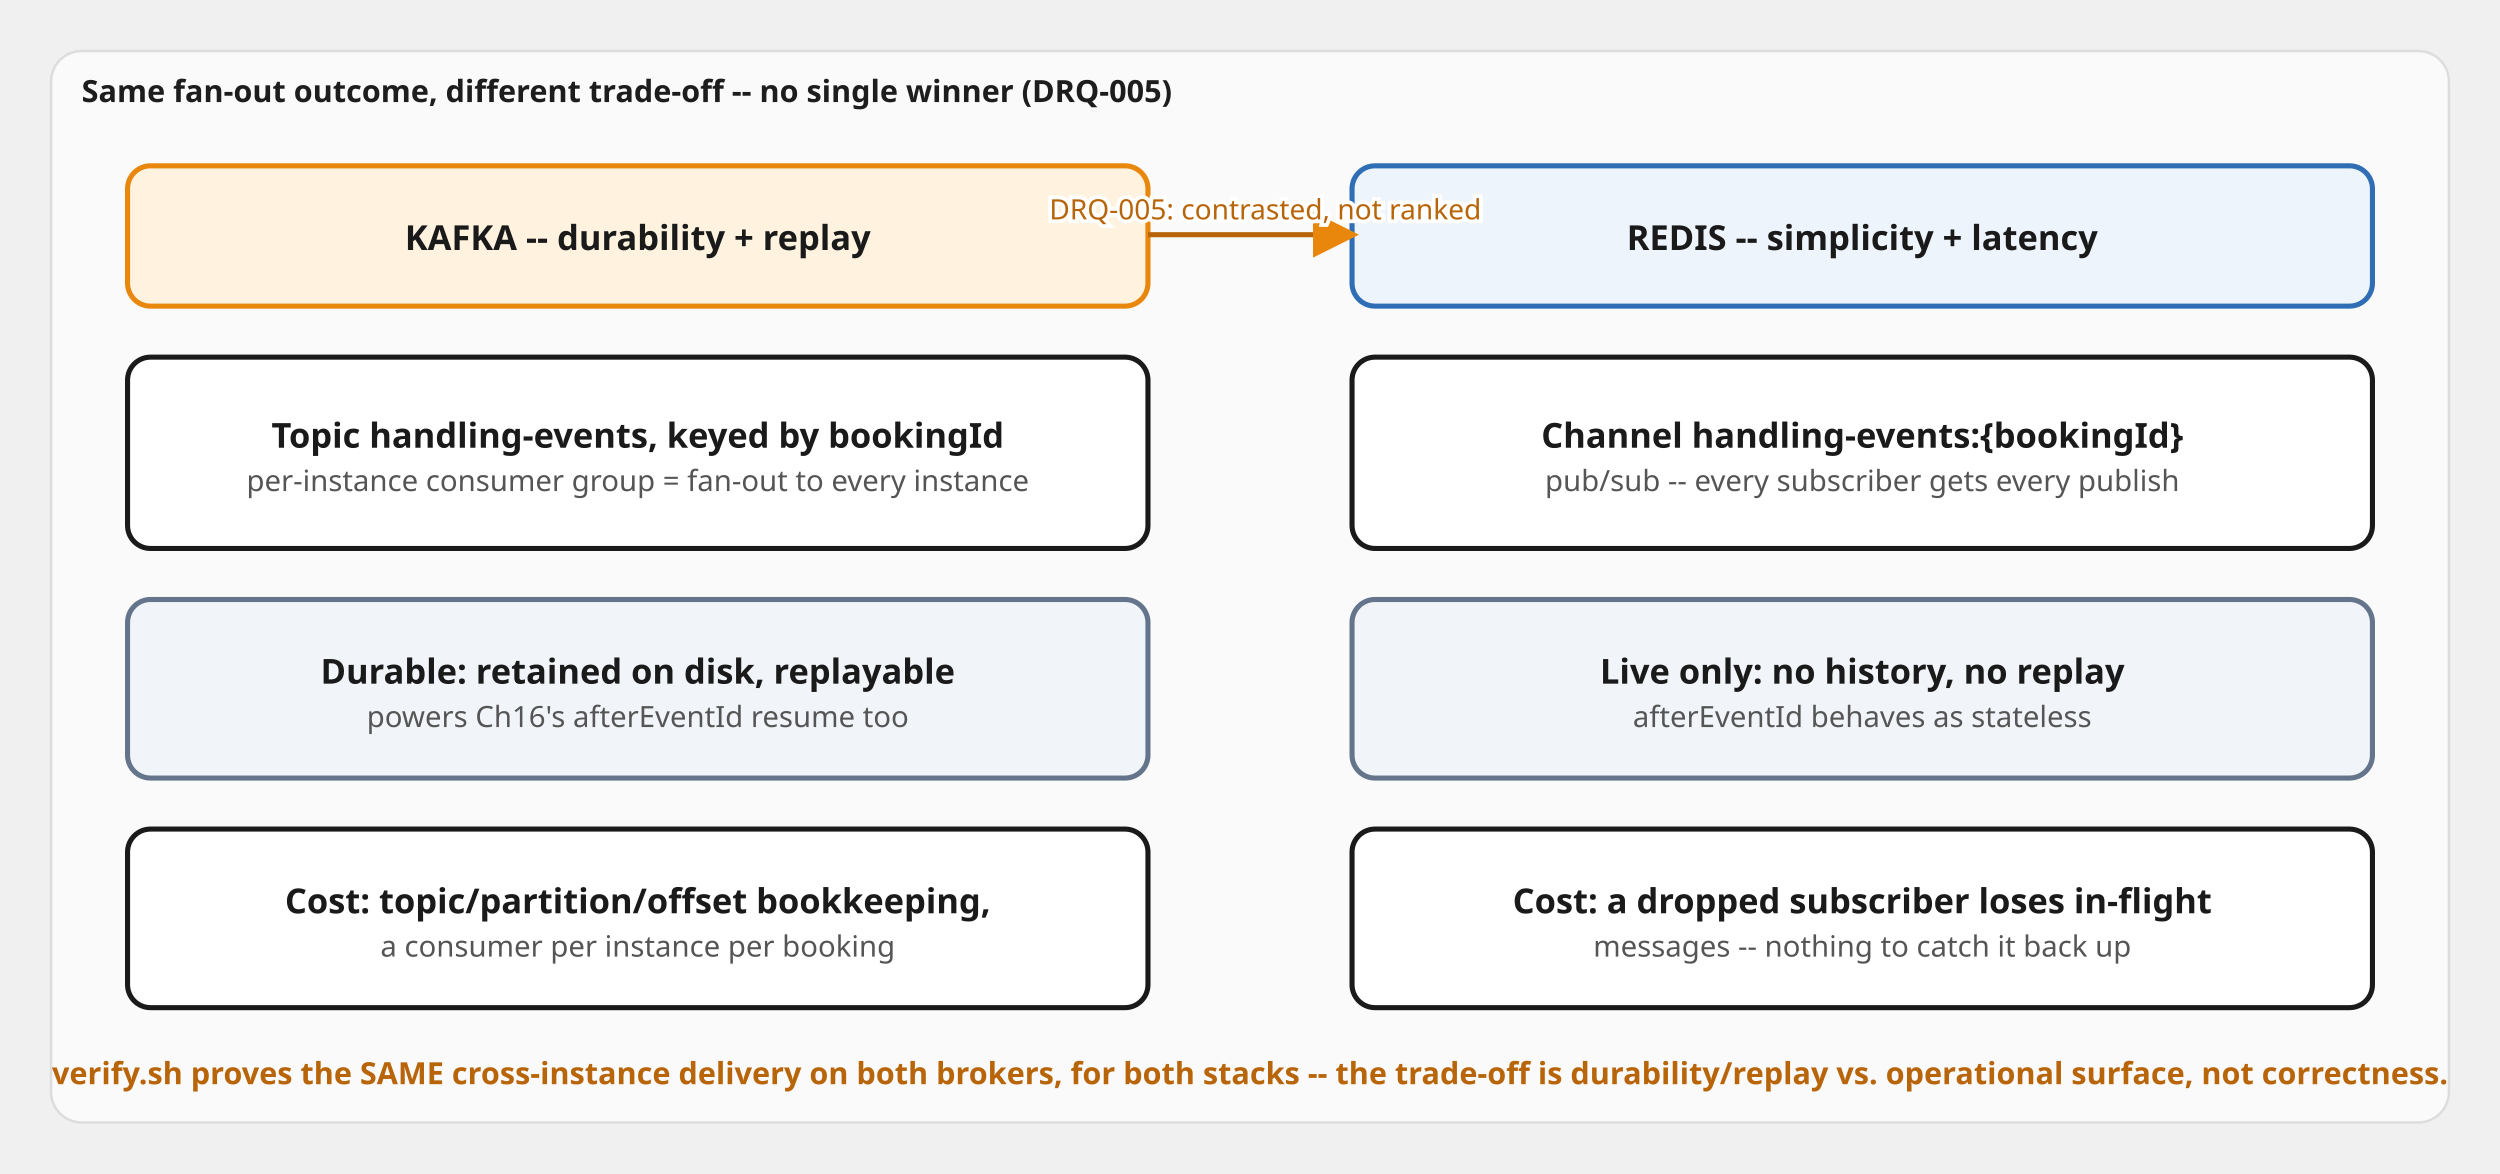
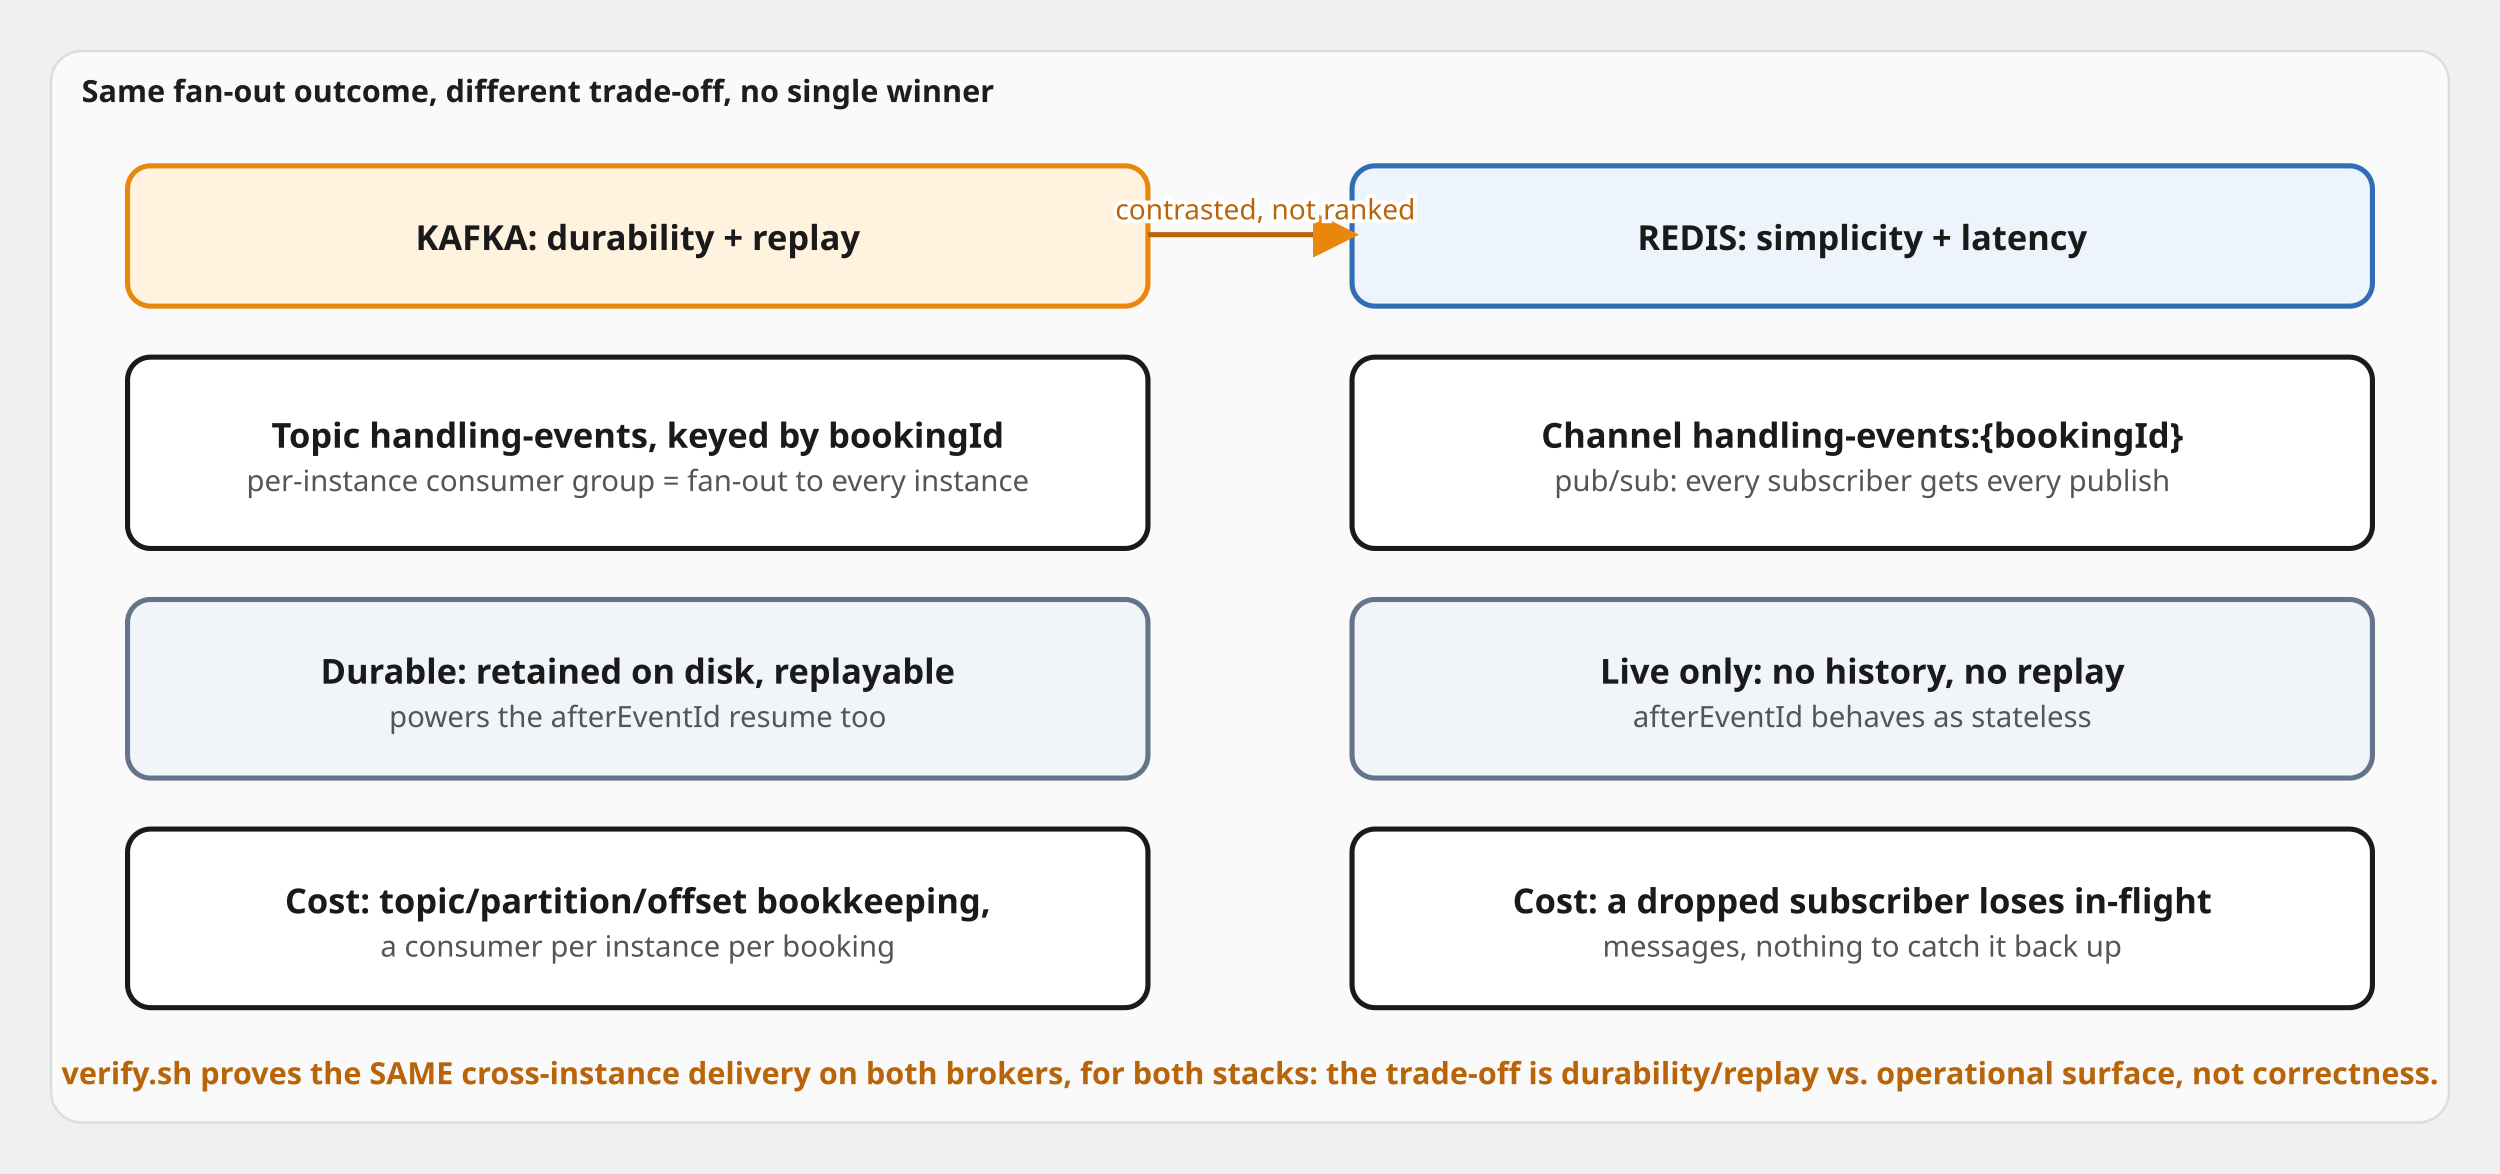
<svg xmlns="http://www.w3.org/2000/svg" viewBox="0 0 980 460" font-family="'Red Hat Text', system-ui, sans-serif" role="img">
  <defs>
    <marker id="a" viewBox="0 0 10 10" refX="8.5" refY="5" markerWidth="9" markerHeight="9" orient="auto-start-reverse">
      <path d="M0,0 L10,5 L0,10 z" fill="#555" />
    </marker>
    <marker id="am" viewBox="0 0 10 10" refX="8.5" refY="5" markerWidth="9" markerHeight="9" orient="auto-start-reverse">
      <path d="M0,0 L10,5 L0,10 z" fill="#e8870c" />
    </marker>
  </defs>
  <rect x="20" y="20" width="940" height="420" rx="12" fill="#fafafa" stroke="#ddd" />
-   <text x="32" y="40" font-size="12" font-weight="700" fill="#1d1d1d">Same fan-out outcome, different trade-off -- no single winner (DRQ-005)</text>
+   <text x="32" y="40" font-size="12" font-weight="700" fill="#1d1d1d">Same fan-out outcome, different trade-off, no single winner</text>
  <rect x="50" y="65" width="400" height="55" rx="9" fill="#fff3e0" stroke="#e8870c" stroke-width="2" />
-   <text x="250.0" y="98.0" font-size="13.5" font-weight="700" fill="#1a1a1a" text-anchor="middle">KAFKA -- durability + replay</text>
+   <text x="250.0" y="98.0" font-size="13.5" font-weight="700" fill="#1a1a1a" text-anchor="middle">KAFKA: durability + replay</text>
  <rect x="530" y="65" width="400" height="55" rx="9" fill="#eef4fb" stroke="#2f6db5" stroke-width="2" />
-   <text x="730.0" y="98.0" font-size="13.5" font-weight="700" fill="#1a1a1a" text-anchor="middle">REDIS -- simplicity + latency</text>
+   <text x="730.0" y="98.0" font-size="13.5" font-weight="700" fill="#1a1a1a" text-anchor="middle">REDIS: simplicity + latency</text>
  <rect x="50" y="140" width="400" height="75" rx="9" fill="#ffffff" stroke="#1a1a1a" stroke-width="2" />
  <text x="250.0" y="175.5" font-size="13.5" font-weight="700" fill="#1a1a1a" text-anchor="middle">Topic handling-events, keyed by bookingId</text>
  <text x="250.0" y="192.5" font-size="11.5" fill="#555555" text-anchor="middle">per-instance consumer group = fan-out to every instance</text>
  <rect x="530" y="140" width="400" height="75" rx="9" fill="#ffffff" stroke="#1a1a1a" stroke-width="2" />
  <text x="730.0" y="175.5" font-size="13.5" font-weight="700" fill="#1a1a1a" text-anchor="middle">Channel handling-events:{bookingId}</text>
-   <text x="730.0" y="192.5" font-size="11.5" fill="#555555" text-anchor="middle">pub/sub -- every subscriber gets every publish</text>
+   <text x="730.0" y="192.5" font-size="11.5" fill="#555555" text-anchor="middle">pub/sub: every subscriber gets every publish</text>
  <rect x="50" y="235" width="400" height="70" rx="9" fill="#f1f5f9" stroke="#64748b" stroke-width="2" />
  <text x="250.0" y="268.0" font-size="13.5" font-weight="700" fill="#1a1a1a" text-anchor="middle">Durable: retained on disk, replayable</text>
-   <text x="250.0" y="285.0" font-size="11.5" fill="#555555" text-anchor="middle">powers Ch16's afterEventId resume too</text>
+   <text x="250.0" y="285.0" font-size="11.5" fill="#555555" text-anchor="middle">powers the afterEventId resume too</text>
  <rect x="530" y="235" width="400" height="70" rx="9" fill="#f1f5f9" stroke="#64748b" stroke-width="2" />
  <text x="730.0" y="268.0" font-size="13.5" font-weight="700" fill="#1a1a1a" text-anchor="middle">Live only: no history, no replay</text>
  <text x="730.0" y="285.0" font-size="11.5" fill="#555555" text-anchor="middle">afterEventId behaves as stateless</text>
  <rect x="50" y="325" width="400" height="70" rx="9" fill="#ffffff" stroke="#1a1a1a" stroke-width="2" />
  <text x="250.0" y="358.0" font-size="13.5" font-weight="700" fill="#1a1a1a" text-anchor="middle">Cost: topic/partition/offset bookkeeping,</text>
  <text x="250.0" y="375.0" font-size="11.5" fill="#555555" text-anchor="middle">a consumer per instance per booking</text>
  <rect x="530" y="325" width="400" height="70" rx="9" fill="#ffffff" stroke="#1a1a1a" stroke-width="2" />
  <text x="730.0" y="358.0" font-size="13.5" font-weight="700" fill="#1a1a1a" text-anchor="middle">Cost: a dropped subscriber loses in-flight</text>
-   <text x="730.0" y="375.0" font-size="11.5" fill="#555555" text-anchor="middle">messages -- nothing to catch it back up</text>
+   <text x="730.0" y="375.0" font-size="11.5" fill="#555555" text-anchor="middle">messages, nothing to catch it back up</text>
  <path d="M450,92 L530,92" fill="none" stroke="#b8650a" stroke-width="2" marker-end="url(#am)" />
-   <text x="496.0" y="86.0" font-size="11" fill="#ffffff" stroke="#ffffff" stroke-width="3" paint-order="stroke" text-anchor="middle">DRQ-005: contrasted, not ranked</text>
-   <text x="496.0" y="86.0" font-size="11" fill="#b8650a" text-anchor="middle">DRQ-005: contrasted, not ranked</text>
-   <text x="490" y="425" font-size="12" fill="#b8650a" text-anchor="middle" font-weight="700">verify.sh proves the SAME cross-instance delivery on both brokers, for both stacks -- the trade-off is durability/replay vs. operational surface, not correctness.</text>
+   <text x="496.0" y="86.0" font-size="11" fill="#ffffff" stroke="#ffffff" stroke-width="3" paint-order="stroke" text-anchor="middle">contrasted, not ranked</text>
+   <text x="496.0" y="86.0" font-size="11" fill="#b8650a" text-anchor="middle">contrasted, not ranked</text>
+   <text x="490" y="425" font-size="12" fill="#b8650a" text-anchor="middle" font-weight="700">verify.sh proves the SAME cross-instance delivery on both brokers, for both stacks: the trade-off is durability/replay vs. operational surface, not correctness.</text>
</svg>
